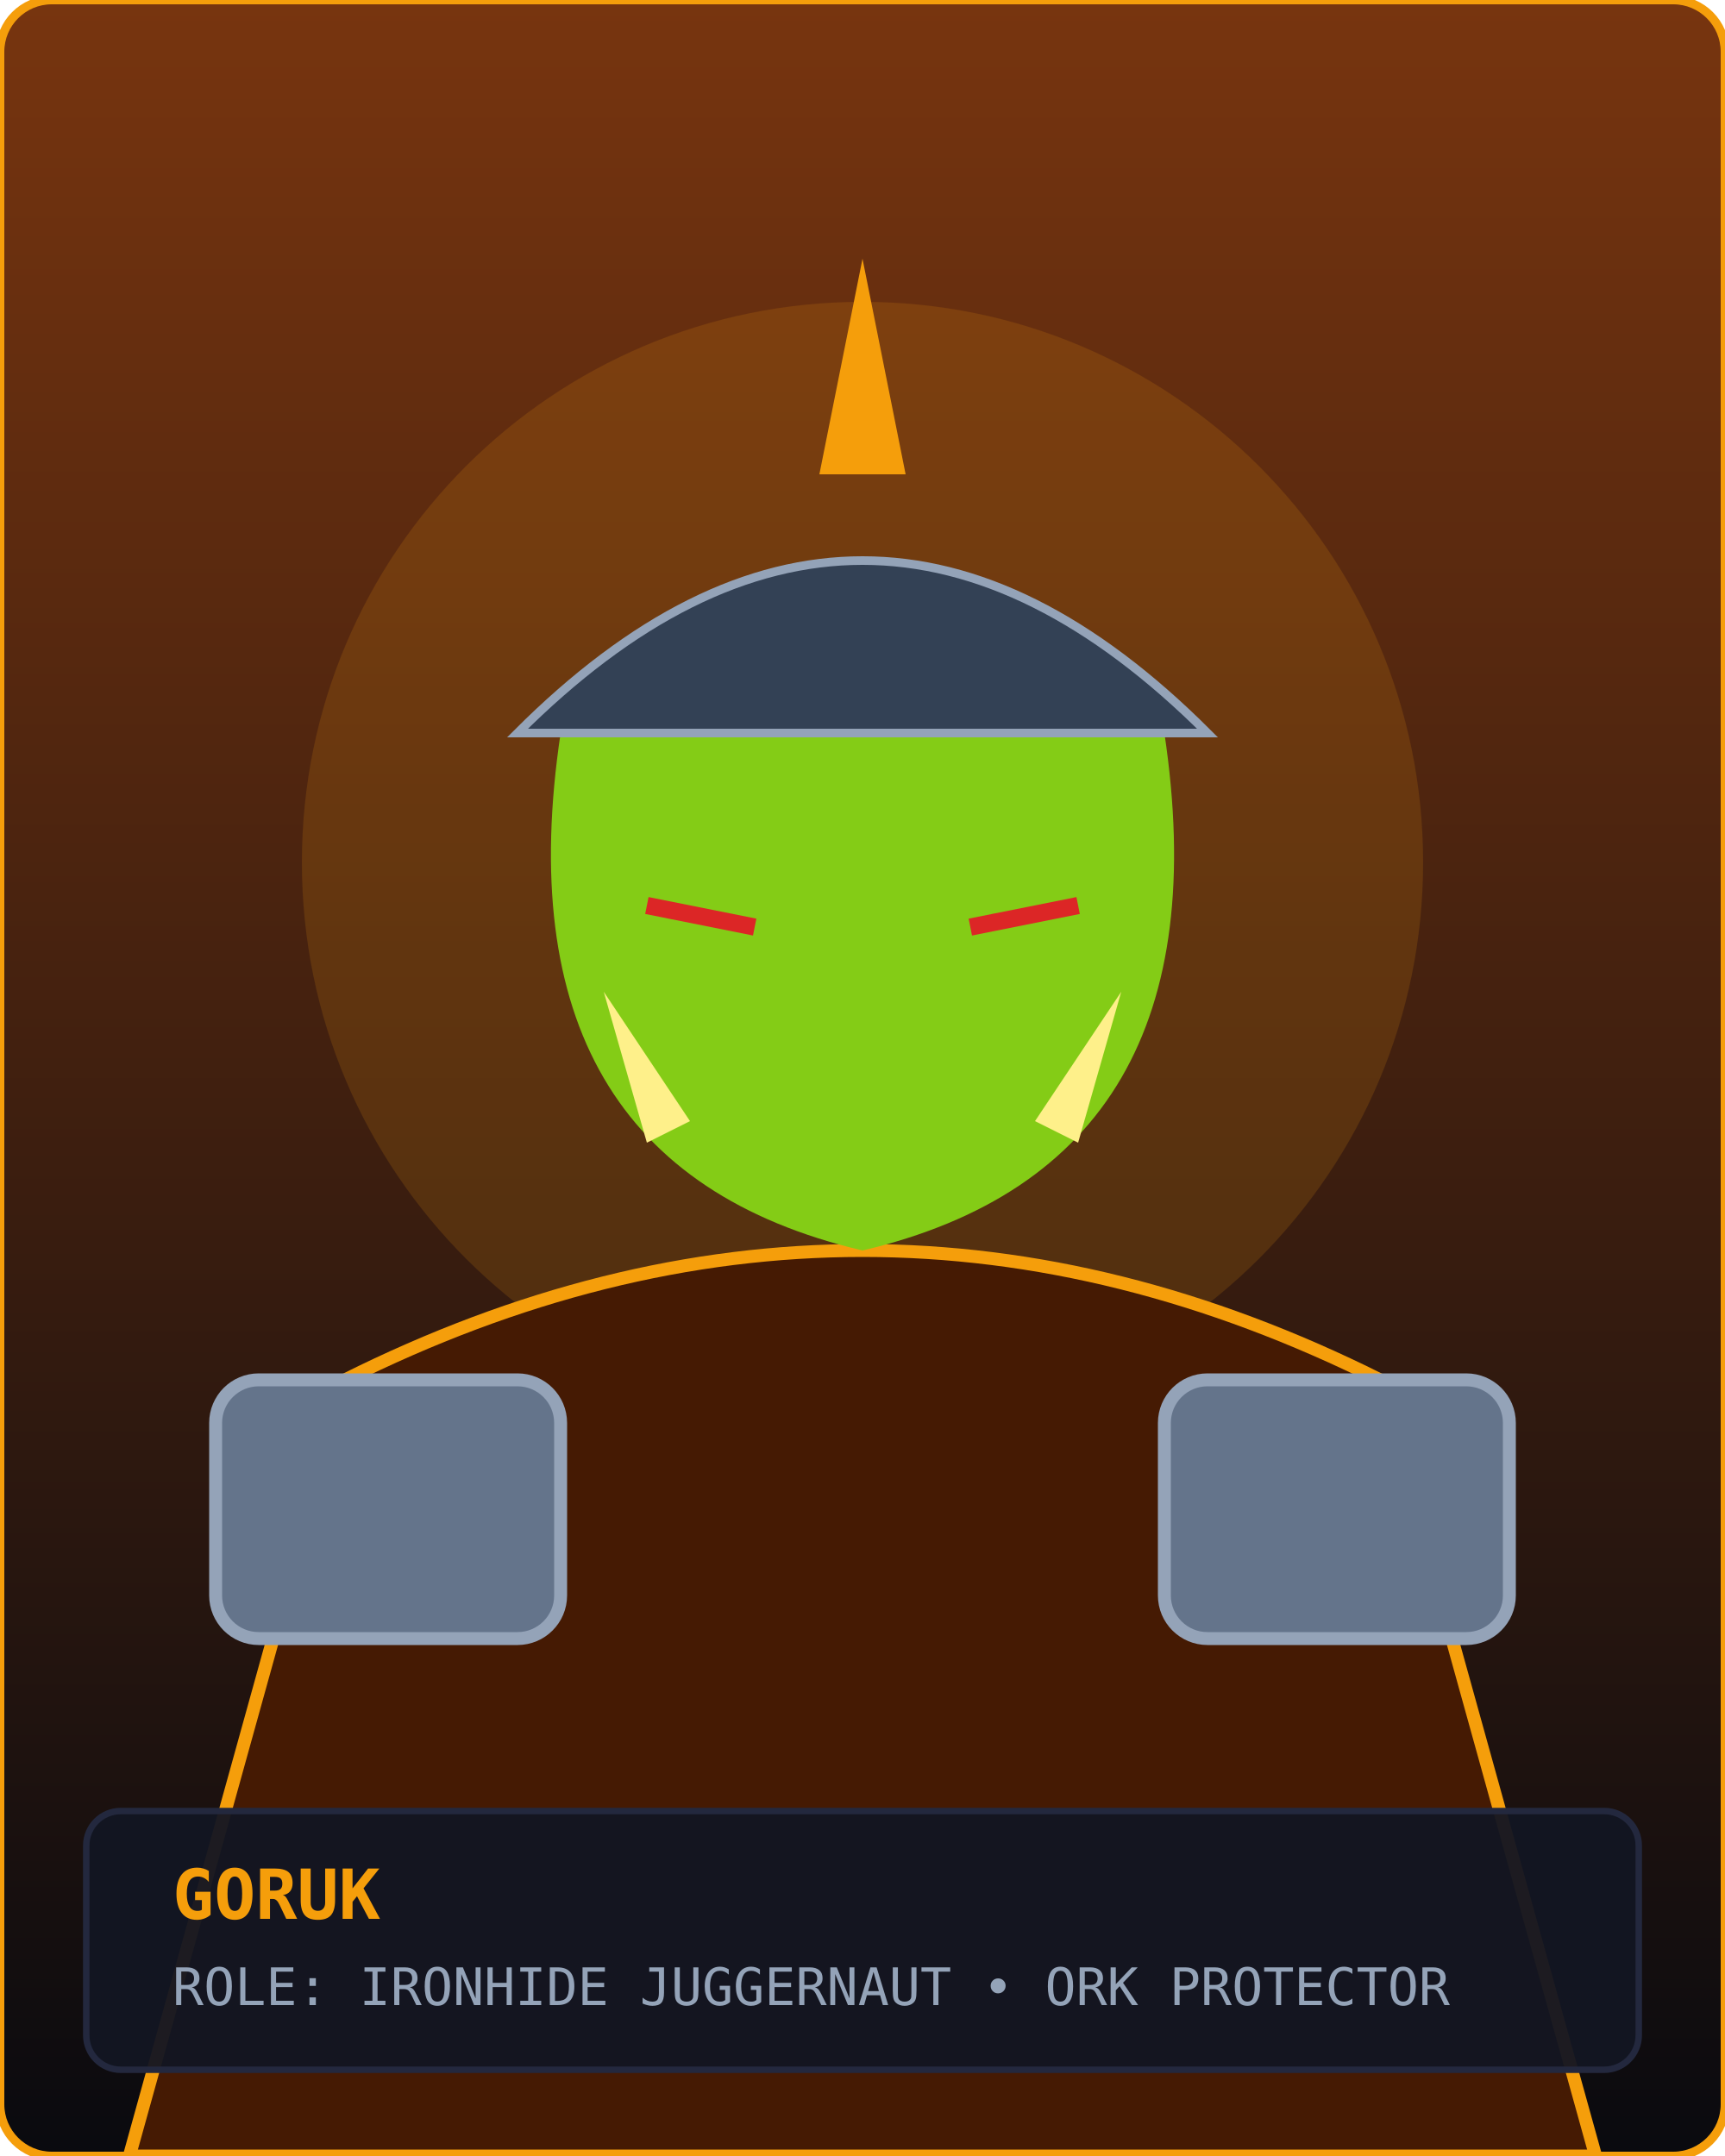
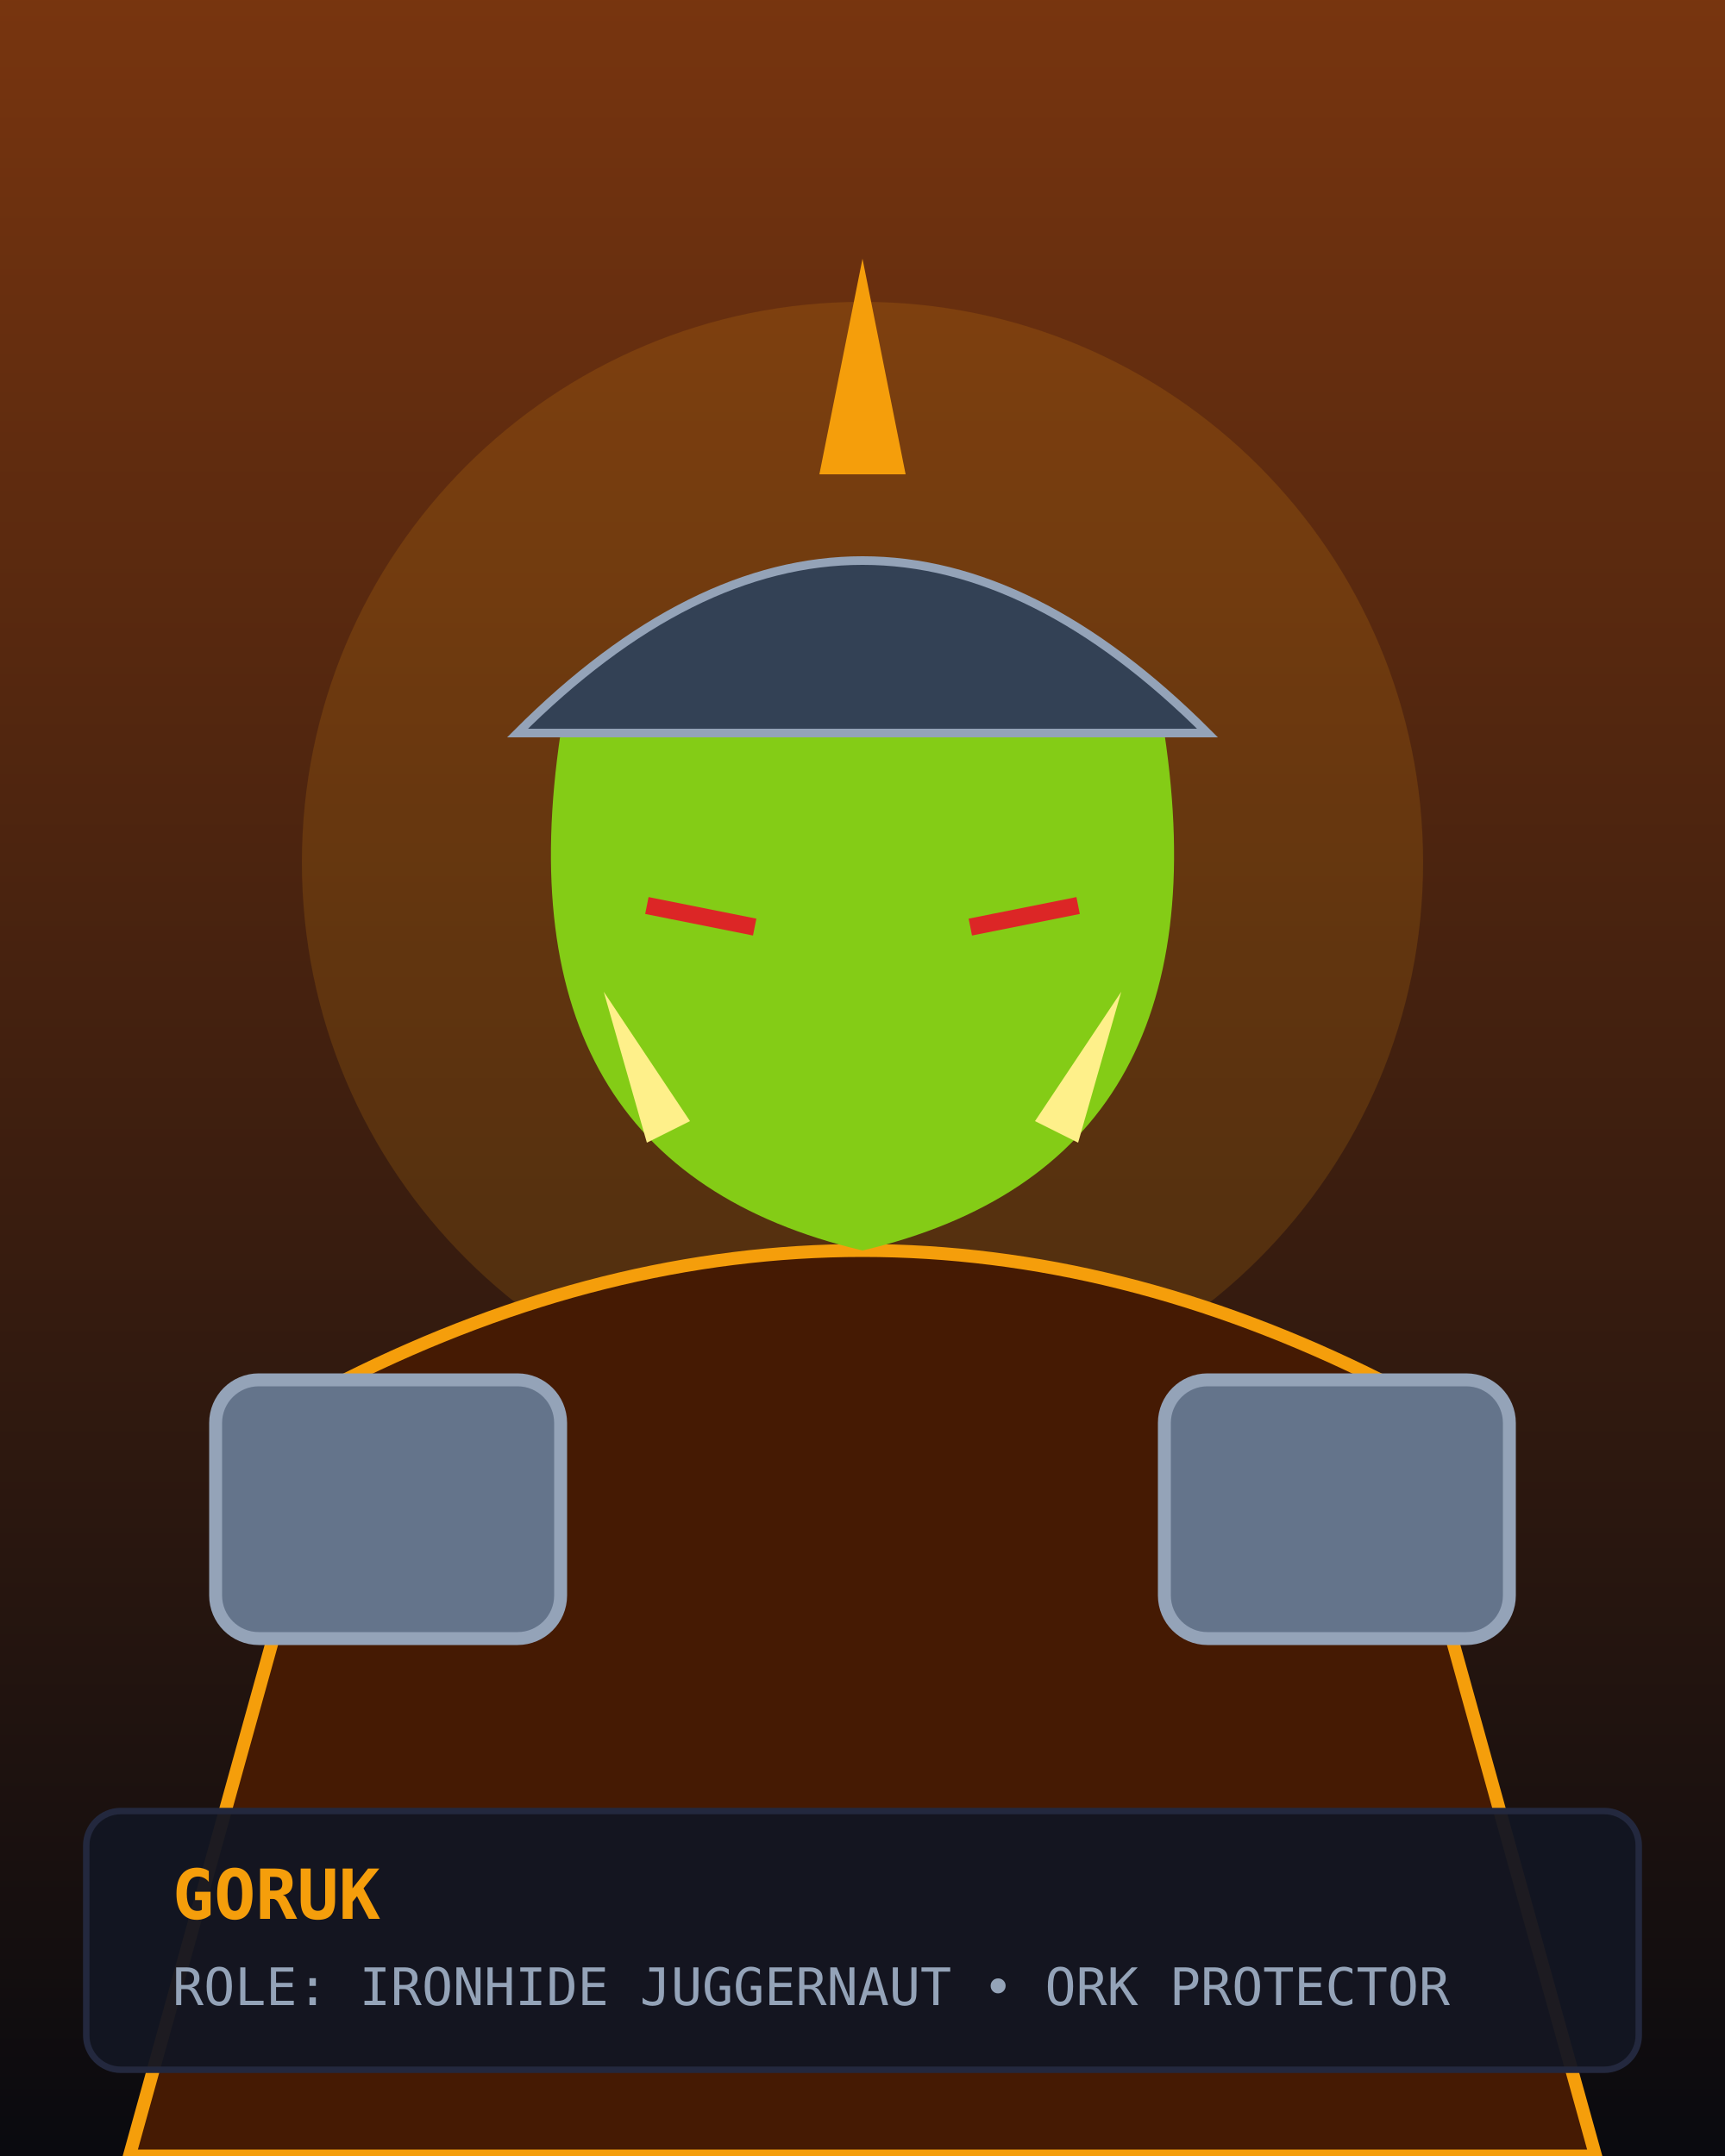
<svg xmlns="http://www.w3.org/2000/svg" viewBox="0 0 400 500" width="100%" height="100%" style="image-rendering: pixelated; font-family: monospace;">
  <defs>
    <linearGradient id="charBg4" x1="0%" y1="0%" x2="0%" y2="100%">
      <stop offset="0%" stop-color="#78350F" />
      <stop offset="100%" stop-color="#090A0F" />
    </linearGradient>
  </defs>
-   <rect width="400" height="500" rx="12" fill="url(#charBg4)" stroke="#F59E0B" stroke-width="2" />
+   <rect width="400" height="500" fill="url(#charBg4)" />
  <circle cx="200" cy="200" r="130" fill="#F59E0B" opacity="0.15" />
  <path d="M80,320 Q200,260 320,320 L370,500 L30,500 Z" fill="#451A03" stroke="#F59E0B" stroke-width="3" />
  <path d="M130,170 Q200,140 270,170 Q285,270 200,290 Q115,270 130,170 Z" fill="#84CC16" />
  <polygon points="150,265 140,230 160,260" fill="#FEF08A" />
  <polygon points="250,265 260,230 240,260" fill="#FEF08A" />
  <rect x="50" y="320" width="80" height="60" rx="10" fill="#64748B" stroke="#94A3B8" stroke-width="3" />
  <rect x="270" y="320" width="80" height="60" rx="10" fill="#64748B" stroke="#94A3B8" stroke-width="3" />
  <path d="M120,170 Q200,90 280,170 Z" fill="#334155" stroke="#94A3B8" stroke-width="2" />
  <polygon points="190,110 210,110 200,60" fill="#F59E0B" />
  <line x1="150" y1="210" x2="175" y2="215" stroke="#DC2626" stroke-width="4" />
  <line x1="250" y1="210" x2="225" y2="215" stroke="#DC2626" stroke-width="4" />
  <rect x="20" y="420" width="360" height="60" rx="8" fill="#121522" fill-opacity="0.95" stroke="#23283E" stroke-width="1.5" />
  <text x="40" y="445" fill="#F59E0B" font-size="16" font-weight="bold">GORUK</text>
  <text x="40" y="465" fill="#94A3B8" font-size="12">ROLE: IRONHIDE JUGGERNAUT • ORK PROTECTOR</text>
</svg>
